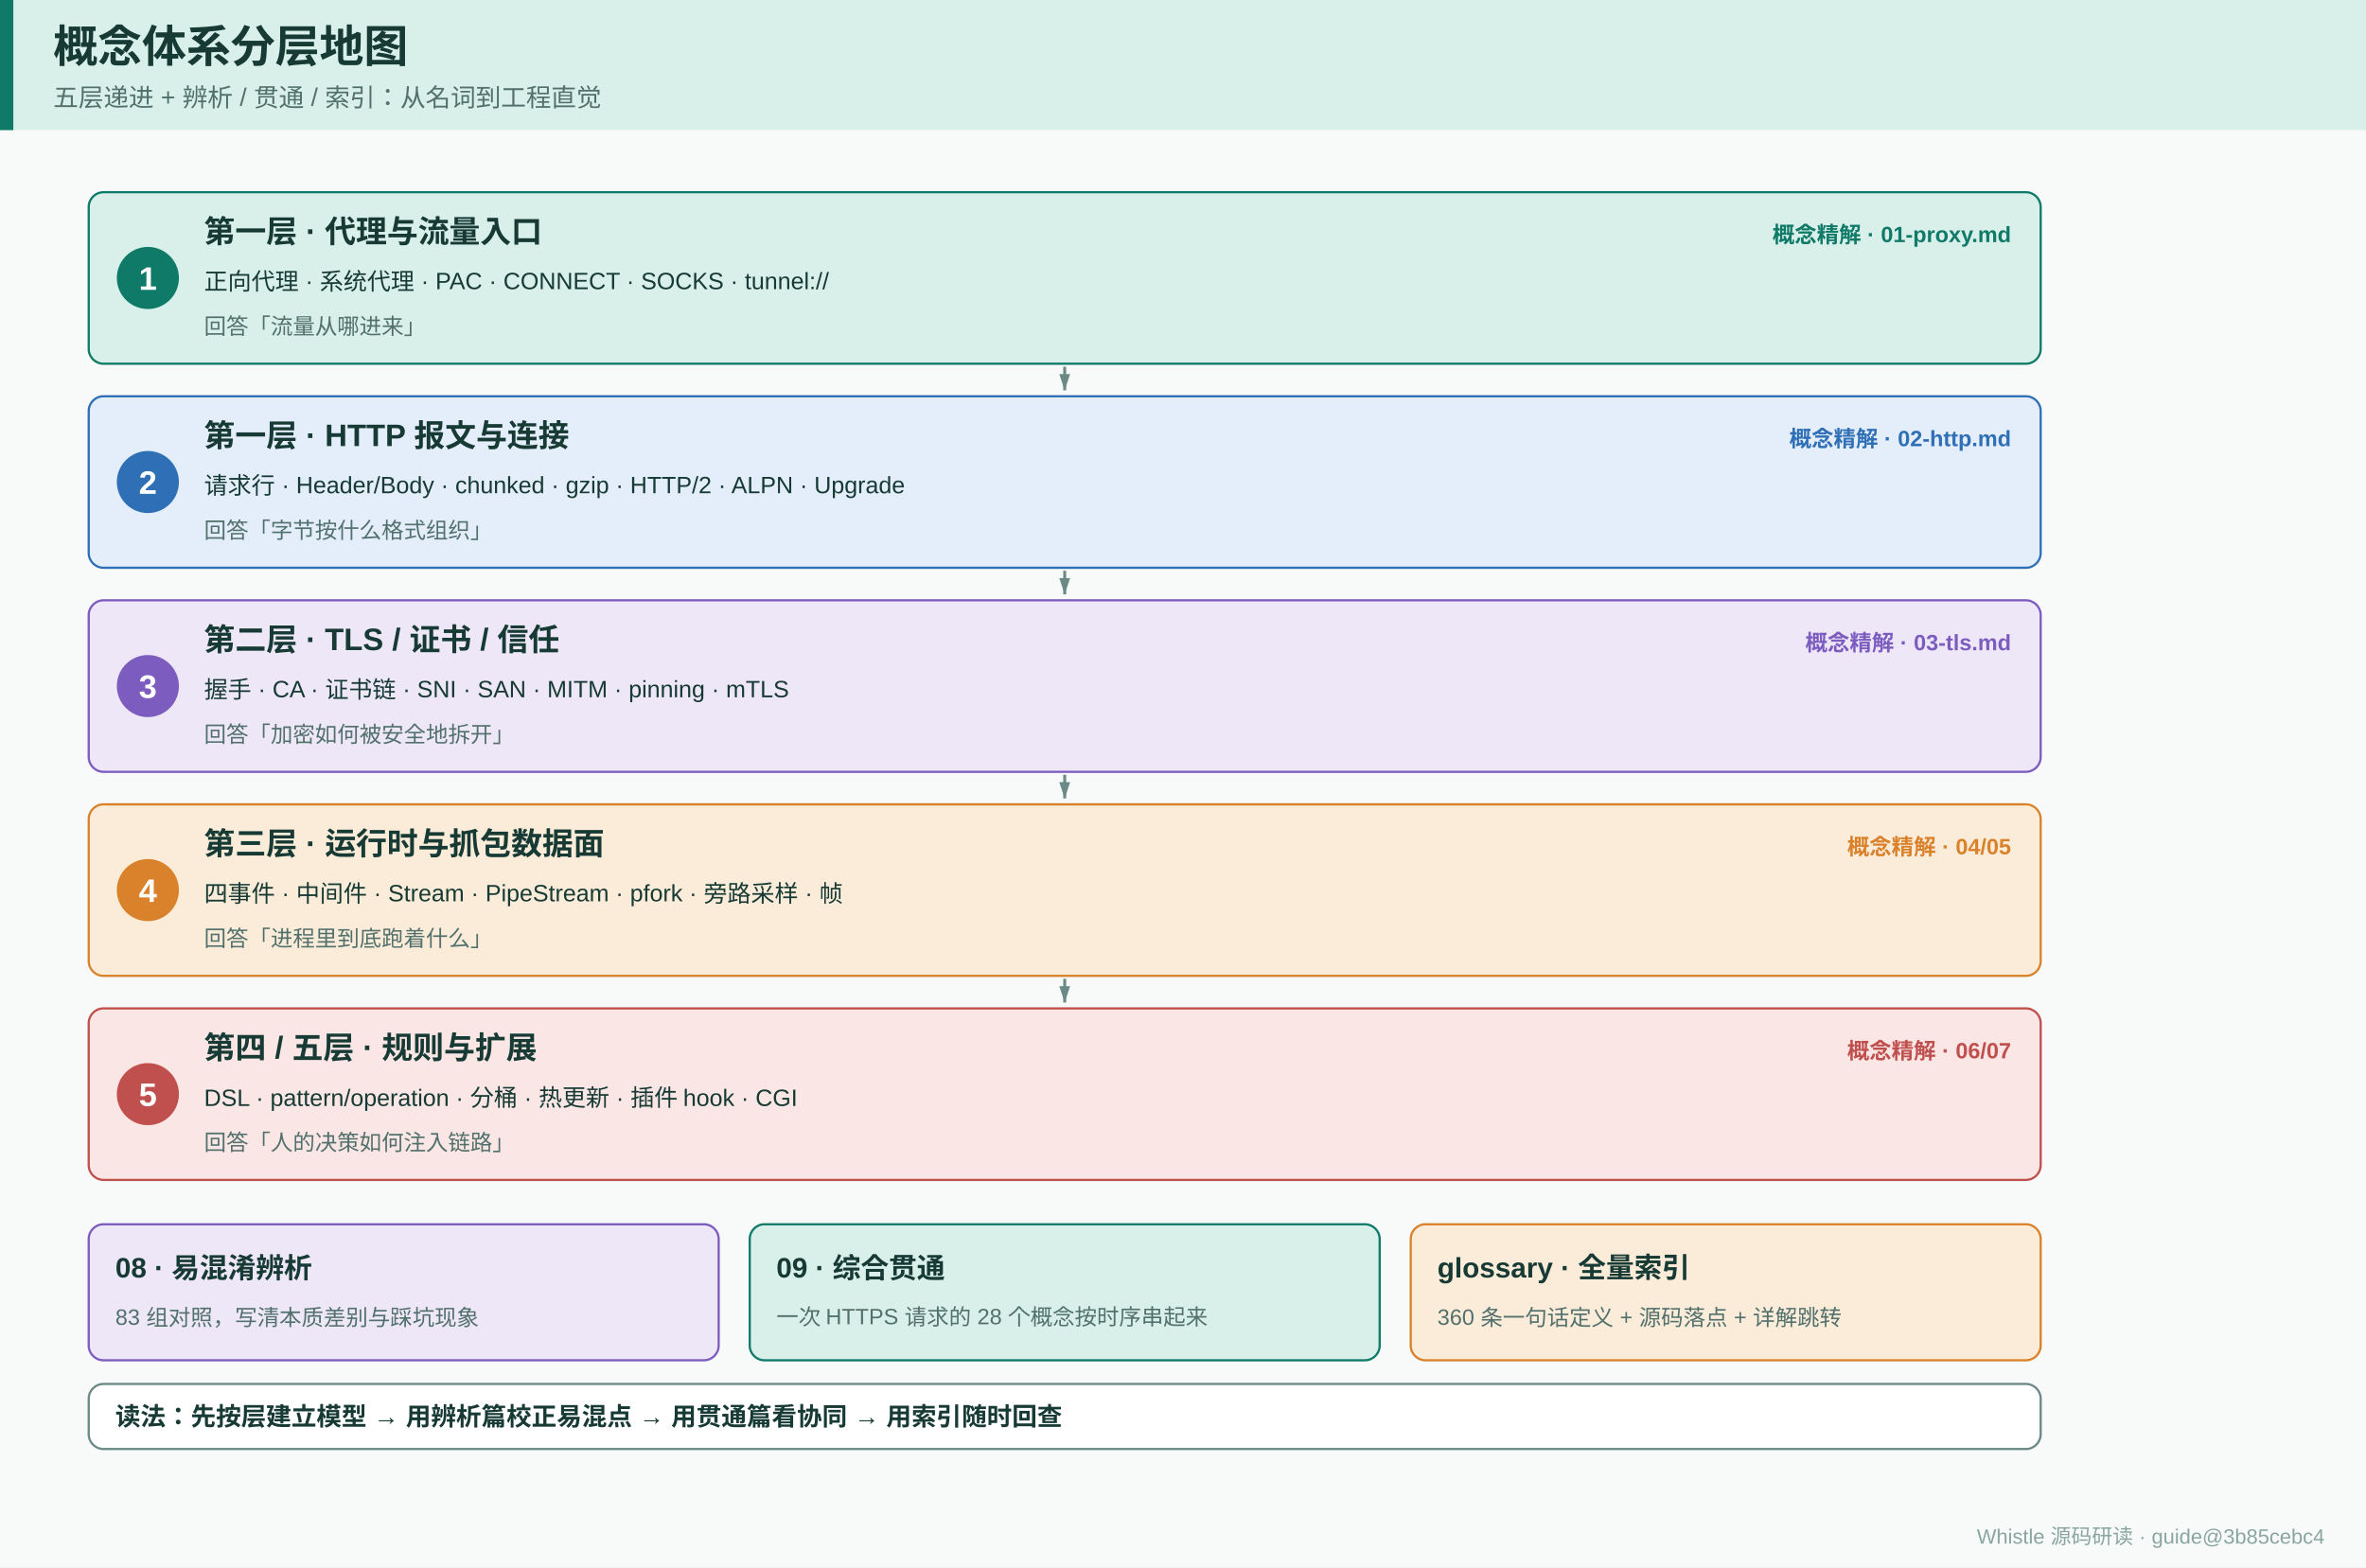
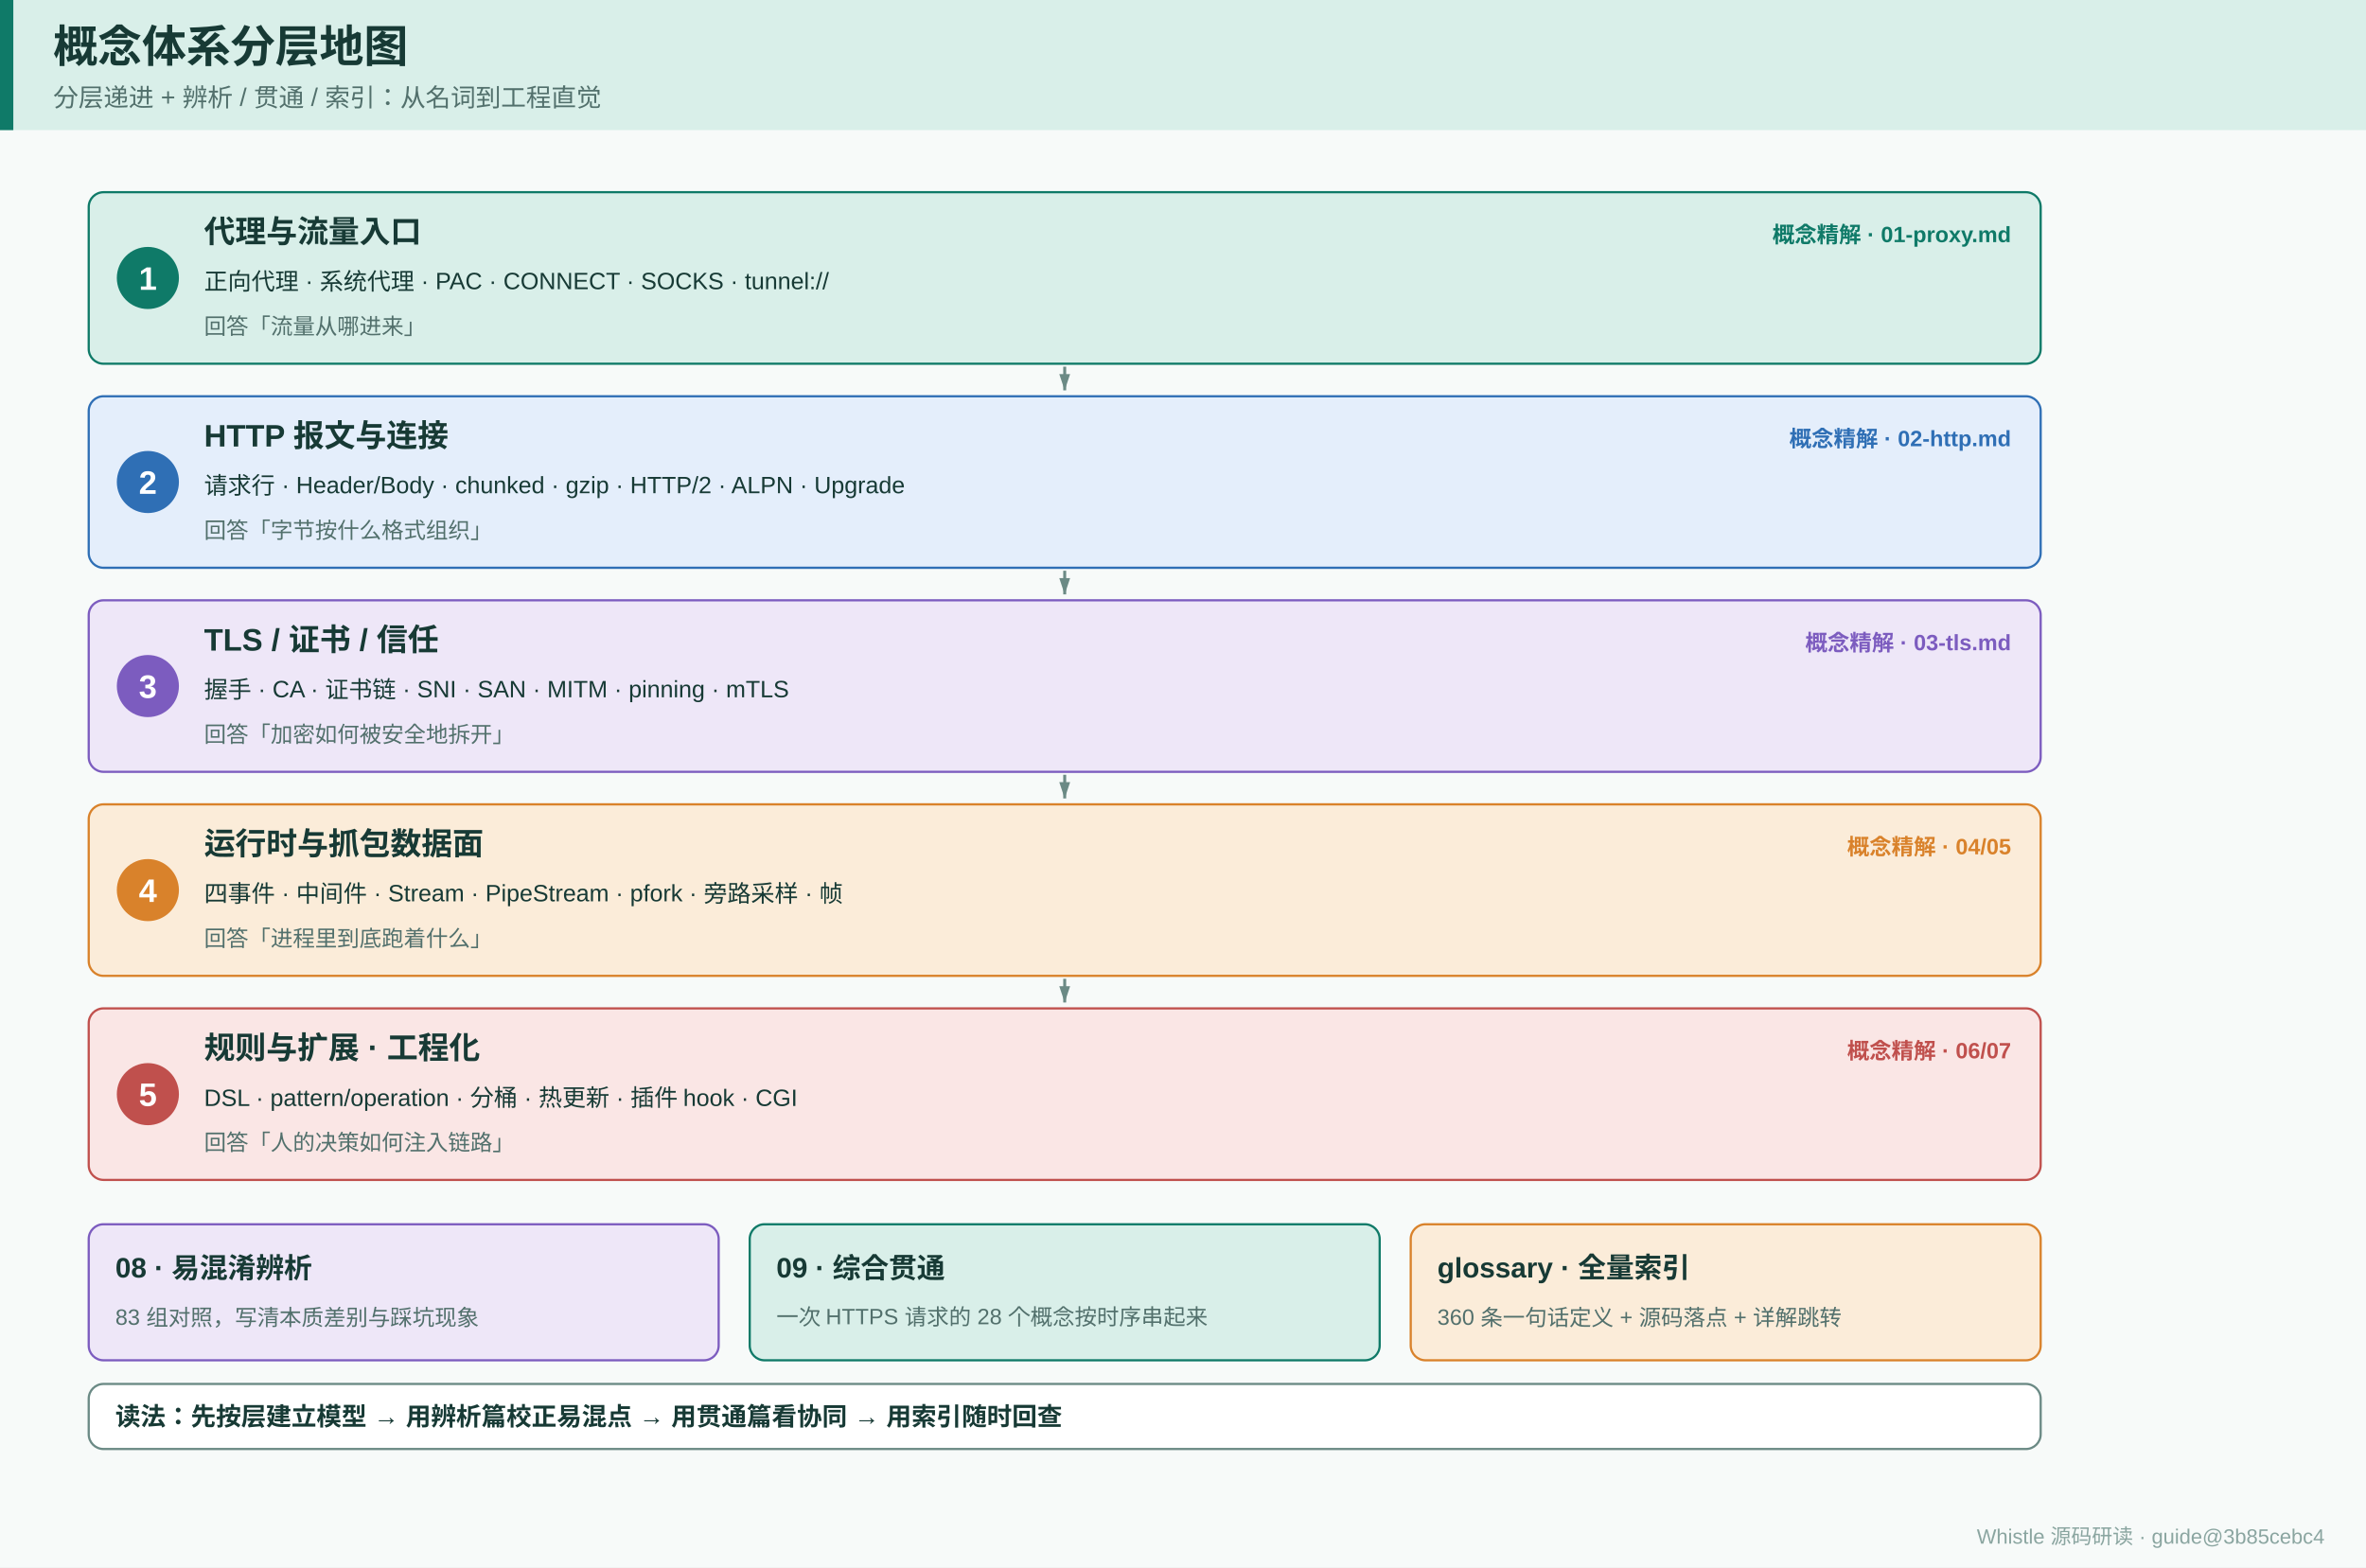
<svg xmlns="http://www.w3.org/2000/svg" width="1600" height="1060" viewBox="0 0 1600 1060">
  <rect x="0" y="0" width="1600" height="1060" rx="0" fill="#f7faf9" />
  <defs>
    <marker id="arrow-gray" viewBox="0 0 9 6" markerWidth="11" markerHeight="8" refX="9" refY="3" orient="auto" markerUnits="userSpaceOnUse">
      <path d="M0,0 L0,6 L9,3 z" fill="#6b8a85" />
    </marker>
    <marker id="arrow-teal" viewBox="0 0 9 6" markerWidth="11" markerHeight="8" refX="9" refY="3" orient="auto" markerUnits="userSpaceOnUse">
      <path d="M0,0 L0,6 L9,3 z" fill="#0f7a68" />
    </marker>
    <marker id="arrow-blue" viewBox="0 0 9 6" markerWidth="11" markerHeight="8" refX="9" refY="3" orient="auto" markerUnits="userSpaceOnUse">
      <path d="M0,0 L0,6 L9,3 z" fill="#2f6fb5" />
    </marker>
    <marker id="arrow-orange" viewBox="0 0 9 6" markerWidth="11" markerHeight="8" refX="9" refY="3" orient="auto" markerUnits="userSpaceOnUse">
      <path d="M0,0 L0,6 L9,3 z" fill="#d9822b" />
    </marker>
    <marker id="arrow-purple" viewBox="0 0 9 6" markerWidth="11" markerHeight="8" refX="9" refY="3" orient="auto" markerUnits="userSpaceOnUse">
      <path d="M0,0 L0,6 L9,3 z" fill="#7c5cbf" />
    </marker>
    <marker id="arrow-red" viewBox="0 0 9 6" markerWidth="11" markerHeight="8" refX="9" refY="3" orient="auto" markerUnits="userSpaceOnUse">
      <path d="M0,0 L0,6 L9,3 z" fill="#c0504d" />
    </marker>
  </defs>
  <rect x="0" y="0" width="1600" height="88" rx="0" fill="#d9efe9" />
  <rect x="0" y="0" width="9" height="88" rx="0" fill="#0f7a68" />
  <text x="36" y="42" font-family="PingFang SC, Microsoft YaHei, Helvetica Neue, Arial, sans-serif" font-size="30" fill="#173a35" text-anchor="start" font-weight="bold">概念体系分层地图</text>
-   <text x="36" y="72" font-family="PingFang SC, Microsoft YaHei, Helvetica Neue, Arial, sans-serif" font-size="17" fill="#52706c" text-anchor="start" font-weight="normal">五层递进 + 辨析 / 贯通 / 索引：从名词到工程直觉</text>
+   <text x="36" y="72" font-family="PingFang SC, Microsoft YaHei, Helvetica Neue, Arial, sans-serif" font-size="17" fill="#52706c" text-anchor="start" font-weight="normal">分层递进 + 辨析 / 贯通 / 索引：从名词到工程直觉</text>
  <rect x="60" y="130" width="1320" height="116" rx="10" fill="#d9efe9" stroke="#0f7a68" stroke-width="1.5" />
  <circle cx="100" cy="188.0" r="21" fill="#0f7a68" />
  <text x="100" y="196.0" font-family="PingFang SC, Microsoft YaHei, Helvetica Neue, Arial, sans-serif" font-size="22" fill="#ffffff" text-anchor="middle" font-weight="bold">1</text>
-   <text x="138" y="164" font-family="PingFang SC, Microsoft YaHei, Helvetica Neue, Arial, sans-serif" font-size="21" fill="#173a35" text-anchor="start" font-weight="bold">第一层 · 代理与流量入口</text>
+   <text x="138" y="164" font-family="PingFang SC, Microsoft YaHei, Helvetica Neue, Arial, sans-serif" font-size="21" fill="#173a35" text-anchor="start" font-weight="bold">代理与流量入口</text>
  <text x="138" y="196" font-family="PingFang SC, Microsoft YaHei, Helvetica Neue, Arial, sans-serif" font-size="16" fill="#173a35" text-anchor="start" font-weight="normal">正向代理 · 系统代理 · PAC · CONNECT · SOCKS · tunnel://</text>
  <text x="138" y="226" font-family="PingFang SC, Microsoft YaHei, Helvetica Neue, Arial, sans-serif" font-size="15" fill="#52706c" text-anchor="start" font-weight="normal">回答「流量从哪进来」</text>
  <text x="1360" y="164" font-family="PingFang SC, Microsoft YaHei, Helvetica Neue, Arial, sans-serif" font-size="15" fill="#0f7a68" text-anchor="end" font-weight="bold">概念精解 · 01-proxy.md</text>
  <line x1="720.0" y1="248" x2="720.0" y2="264" stroke="#6b8a85" stroke-width="2" fill="none" marker-end="url(#arrow-gray)" />
  <rect x="60" y="268" width="1320" height="116" rx="10" fill="#e4eefb" stroke="#2f6fb5" stroke-width="1.5" />
  <circle cx="100" cy="326.0" r="21" fill="#2f6fb5" />
  <text x="100" y="334.0" font-family="PingFang SC, Microsoft YaHei, Helvetica Neue, Arial, sans-serif" font-size="22" fill="#ffffff" text-anchor="middle" font-weight="bold">2</text>
-   <text x="138" y="302" font-family="PingFang SC, Microsoft YaHei, Helvetica Neue, Arial, sans-serif" font-size="21" fill="#173a35" text-anchor="start" font-weight="bold">第一层 · HTTP 报文与连接</text>
+   <text x="138" y="302" font-family="PingFang SC, Microsoft YaHei, Helvetica Neue, Arial, sans-serif" font-size="21" fill="#173a35" text-anchor="start" font-weight="bold">HTTP 报文与连接</text>
  <text x="138" y="334" font-family="PingFang SC, Microsoft YaHei, Helvetica Neue, Arial, sans-serif" font-size="16" fill="#173a35" text-anchor="start" font-weight="normal">请求行 · Header/Body · chunked · gzip · HTTP/2 · ALPN · Upgrade</text>
  <text x="138" y="364" font-family="PingFang SC, Microsoft YaHei, Helvetica Neue, Arial, sans-serif" font-size="15" fill="#52706c" text-anchor="start" font-weight="normal">回答「字节按什么格式组织」</text>
  <text x="1360" y="302" font-family="PingFang SC, Microsoft YaHei, Helvetica Neue, Arial, sans-serif" font-size="15" fill="#2f6fb5" text-anchor="end" font-weight="bold">概念精解 · 02-http.md</text>
  <line x1="720.0" y1="386" x2="720.0" y2="402" stroke="#6b8a85" stroke-width="2" fill="none" marker-end="url(#arrow-gray)" />
  <rect x="60" y="406" width="1320" height="116" rx="10" fill="#eee7f8" stroke="#7c5cbf" stroke-width="1.5" />
  <circle cx="100" cy="464.0" r="21" fill="#7c5cbf" />
  <text x="100" y="472.0" font-family="PingFang SC, Microsoft YaHei, Helvetica Neue, Arial, sans-serif" font-size="22" fill="#ffffff" text-anchor="middle" font-weight="bold">3</text>
-   <text x="138" y="440" font-family="PingFang SC, Microsoft YaHei, Helvetica Neue, Arial, sans-serif" font-size="21" fill="#173a35" text-anchor="start" font-weight="bold">第二层 · TLS / 证书 / 信任</text>
+   <text x="138" y="440" font-family="PingFang SC, Microsoft YaHei, Helvetica Neue, Arial, sans-serif" font-size="21" fill="#173a35" text-anchor="start" font-weight="bold">TLS / 证书 / 信任</text>
  <text x="138" y="472" font-family="PingFang SC, Microsoft YaHei, Helvetica Neue, Arial, sans-serif" font-size="16" fill="#173a35" text-anchor="start" font-weight="normal">握手 · CA · 证书链 · SNI · SAN · MITM · pinning · mTLS</text>
  <text x="138" y="502" font-family="PingFang SC, Microsoft YaHei, Helvetica Neue, Arial, sans-serif" font-size="15" fill="#52706c" text-anchor="start" font-weight="normal">回答「加密如何被安全地拆开」</text>
  <text x="1360" y="440" font-family="PingFang SC, Microsoft YaHei, Helvetica Neue, Arial, sans-serif" font-size="15" fill="#7c5cbf" text-anchor="end" font-weight="bold">概念精解 · 03-tls.md</text>
  <line x1="720.0" y1="524" x2="720.0" y2="540" stroke="#6b8a85" stroke-width="2" fill="none" marker-end="url(#arrow-gray)" />
  <rect x="60" y="544" width="1320" height="116" rx="10" fill="#fbecd9" stroke="#d9822b" stroke-width="1.5" />
  <circle cx="100" cy="602.0" r="21" fill="#d9822b" />
  <text x="100" y="610.0" font-family="PingFang SC, Microsoft YaHei, Helvetica Neue, Arial, sans-serif" font-size="22" fill="#ffffff" text-anchor="middle" font-weight="bold">4</text>
-   <text x="138" y="578" font-family="PingFang SC, Microsoft YaHei, Helvetica Neue, Arial, sans-serif" font-size="21" fill="#173a35" text-anchor="start" font-weight="bold">第三层 · 运行时与抓包数据面</text>
+   <text x="138" y="578" font-family="PingFang SC, Microsoft YaHei, Helvetica Neue, Arial, sans-serif" font-size="21" fill="#173a35" text-anchor="start" font-weight="bold">运行时与抓包数据面</text>
  <text x="138" y="610" font-family="PingFang SC, Microsoft YaHei, Helvetica Neue, Arial, sans-serif" font-size="16" fill="#173a35" text-anchor="start" font-weight="normal">四事件 · 中间件 · Stream · PipeStream · pfork · 旁路采样 · 帧</text>
  <text x="138" y="640" font-family="PingFang SC, Microsoft YaHei, Helvetica Neue, Arial, sans-serif" font-size="15" fill="#52706c" text-anchor="start" font-weight="normal">回答「进程里到底跑着什么」</text>
  <text x="1360" y="578" font-family="PingFang SC, Microsoft YaHei, Helvetica Neue, Arial, sans-serif" font-size="15" fill="#d9822b" text-anchor="end" font-weight="bold">概念精解 · 04/05</text>
  <line x1="720.0" y1="662" x2="720.0" y2="678" stroke="#6b8a85" stroke-width="2" fill="none" marker-end="url(#arrow-gray)" />
  <rect x="60" y="682" width="1320" height="116" rx="10" fill="#fae6e5" stroke="#c0504d" stroke-width="1.5" />
  <circle cx="100" cy="740.0" r="21" fill="#c0504d" />
  <text x="100" y="748.0" font-family="PingFang SC, Microsoft YaHei, Helvetica Neue, Arial, sans-serif" font-size="22" fill="#ffffff" text-anchor="middle" font-weight="bold">5</text>
-   <text x="138" y="716" font-family="PingFang SC, Microsoft YaHei, Helvetica Neue, Arial, sans-serif" font-size="21" fill="#173a35" text-anchor="start" font-weight="bold">第四 / 五层 · 规则与扩展</text>
+   <text x="138" y="716" font-family="PingFang SC, Microsoft YaHei, Helvetica Neue, Arial, sans-serif" font-size="21" fill="#173a35" text-anchor="start" font-weight="bold">规则与扩展 · 工程化</text>
  <text x="138" y="748" font-family="PingFang SC, Microsoft YaHei, Helvetica Neue, Arial, sans-serif" font-size="16" fill="#173a35" text-anchor="start" font-weight="normal">DSL · pattern/operation · 分桶 · 热更新 · 插件 hook · CGI</text>
  <text x="138" y="778" font-family="PingFang SC, Microsoft YaHei, Helvetica Neue, Arial, sans-serif" font-size="15" fill="#52706c" text-anchor="start" font-weight="normal">回答「人的决策如何注入链路」</text>
  <text x="1360" y="716" font-family="PingFang SC, Microsoft YaHei, Helvetica Neue, Arial, sans-serif" font-size="15" fill="#c0504d" text-anchor="end" font-weight="bold">概念精解 · 06/07</text>
  <rect x="60" y="828" width="426" height="92" rx="10" fill="#eee7f8" stroke="#7c5cbf" stroke-width="1.5" />
  <text x="78" y="864" font-family="PingFang SC, Microsoft YaHei, Helvetica Neue, Arial, sans-serif" font-size="19" fill="#173a35" text-anchor="start" font-weight="bold">08 · 易混淆辨析</text>
  <text x="78" y="896" font-family="PingFang SC, Microsoft YaHei, Helvetica Neue, Arial, sans-serif" font-size="15" fill="#52706c" text-anchor="start" font-weight="normal">83 组对照，写清本质差别与踩坑现象</text>
  <rect x="507" y="828" width="426" height="92" rx="10" fill="#d9efe9" stroke="#0f7a68" stroke-width="1.5" />
  <text x="525" y="864" font-family="PingFang SC, Microsoft YaHei, Helvetica Neue, Arial, sans-serif" font-size="19" fill="#173a35" text-anchor="start" font-weight="bold">09 · 综合贯通</text>
  <text x="525" y="896" font-family="PingFang SC, Microsoft YaHei, Helvetica Neue, Arial, sans-serif" font-size="15" fill="#52706c" text-anchor="start" font-weight="normal">一次 HTTPS 请求的 28 个概念按时序串起来</text>
  <rect x="954" y="828" width="426" height="92" rx="10" fill="#fbecd9" stroke="#d9822b" stroke-width="1.5" />
  <text x="972" y="864" font-family="PingFang SC, Microsoft YaHei, Helvetica Neue, Arial, sans-serif" font-size="19" fill="#173a35" text-anchor="start" font-weight="bold">glossary · 全量索引</text>
  <text x="972" y="896" font-family="PingFang SC, Microsoft YaHei, Helvetica Neue, Arial, sans-serif" font-size="15" fill="#52706c" text-anchor="start" font-weight="normal">360 条一句话定义 + 源码落点 + 详解跳转</text>
  <rect x="60" y="936" width="1320" height="44" rx="10" fill="#ffffff" stroke="#6b8a85" stroke-width="1.5" />
  <text x="78" y="964" font-family="PingFang SC, Microsoft YaHei, Helvetica Neue, Arial, sans-serif" font-size="17" fill="#173a35" text-anchor="start" font-weight="bold">读法：先按层建立模型 → 用辨析篇校正易混点 → 用贯通篇看协同 → 用索引随时回查</text>
  <text x="1572" y="1044" font-family="PingFang SC, Microsoft YaHei, Helvetica Neue, Arial, sans-serif" font-size="14" fill="#8aa5a0" text-anchor="end" font-weight="normal">Whistle 源码研读 · guide@3b85cebc4</text>
</svg>
